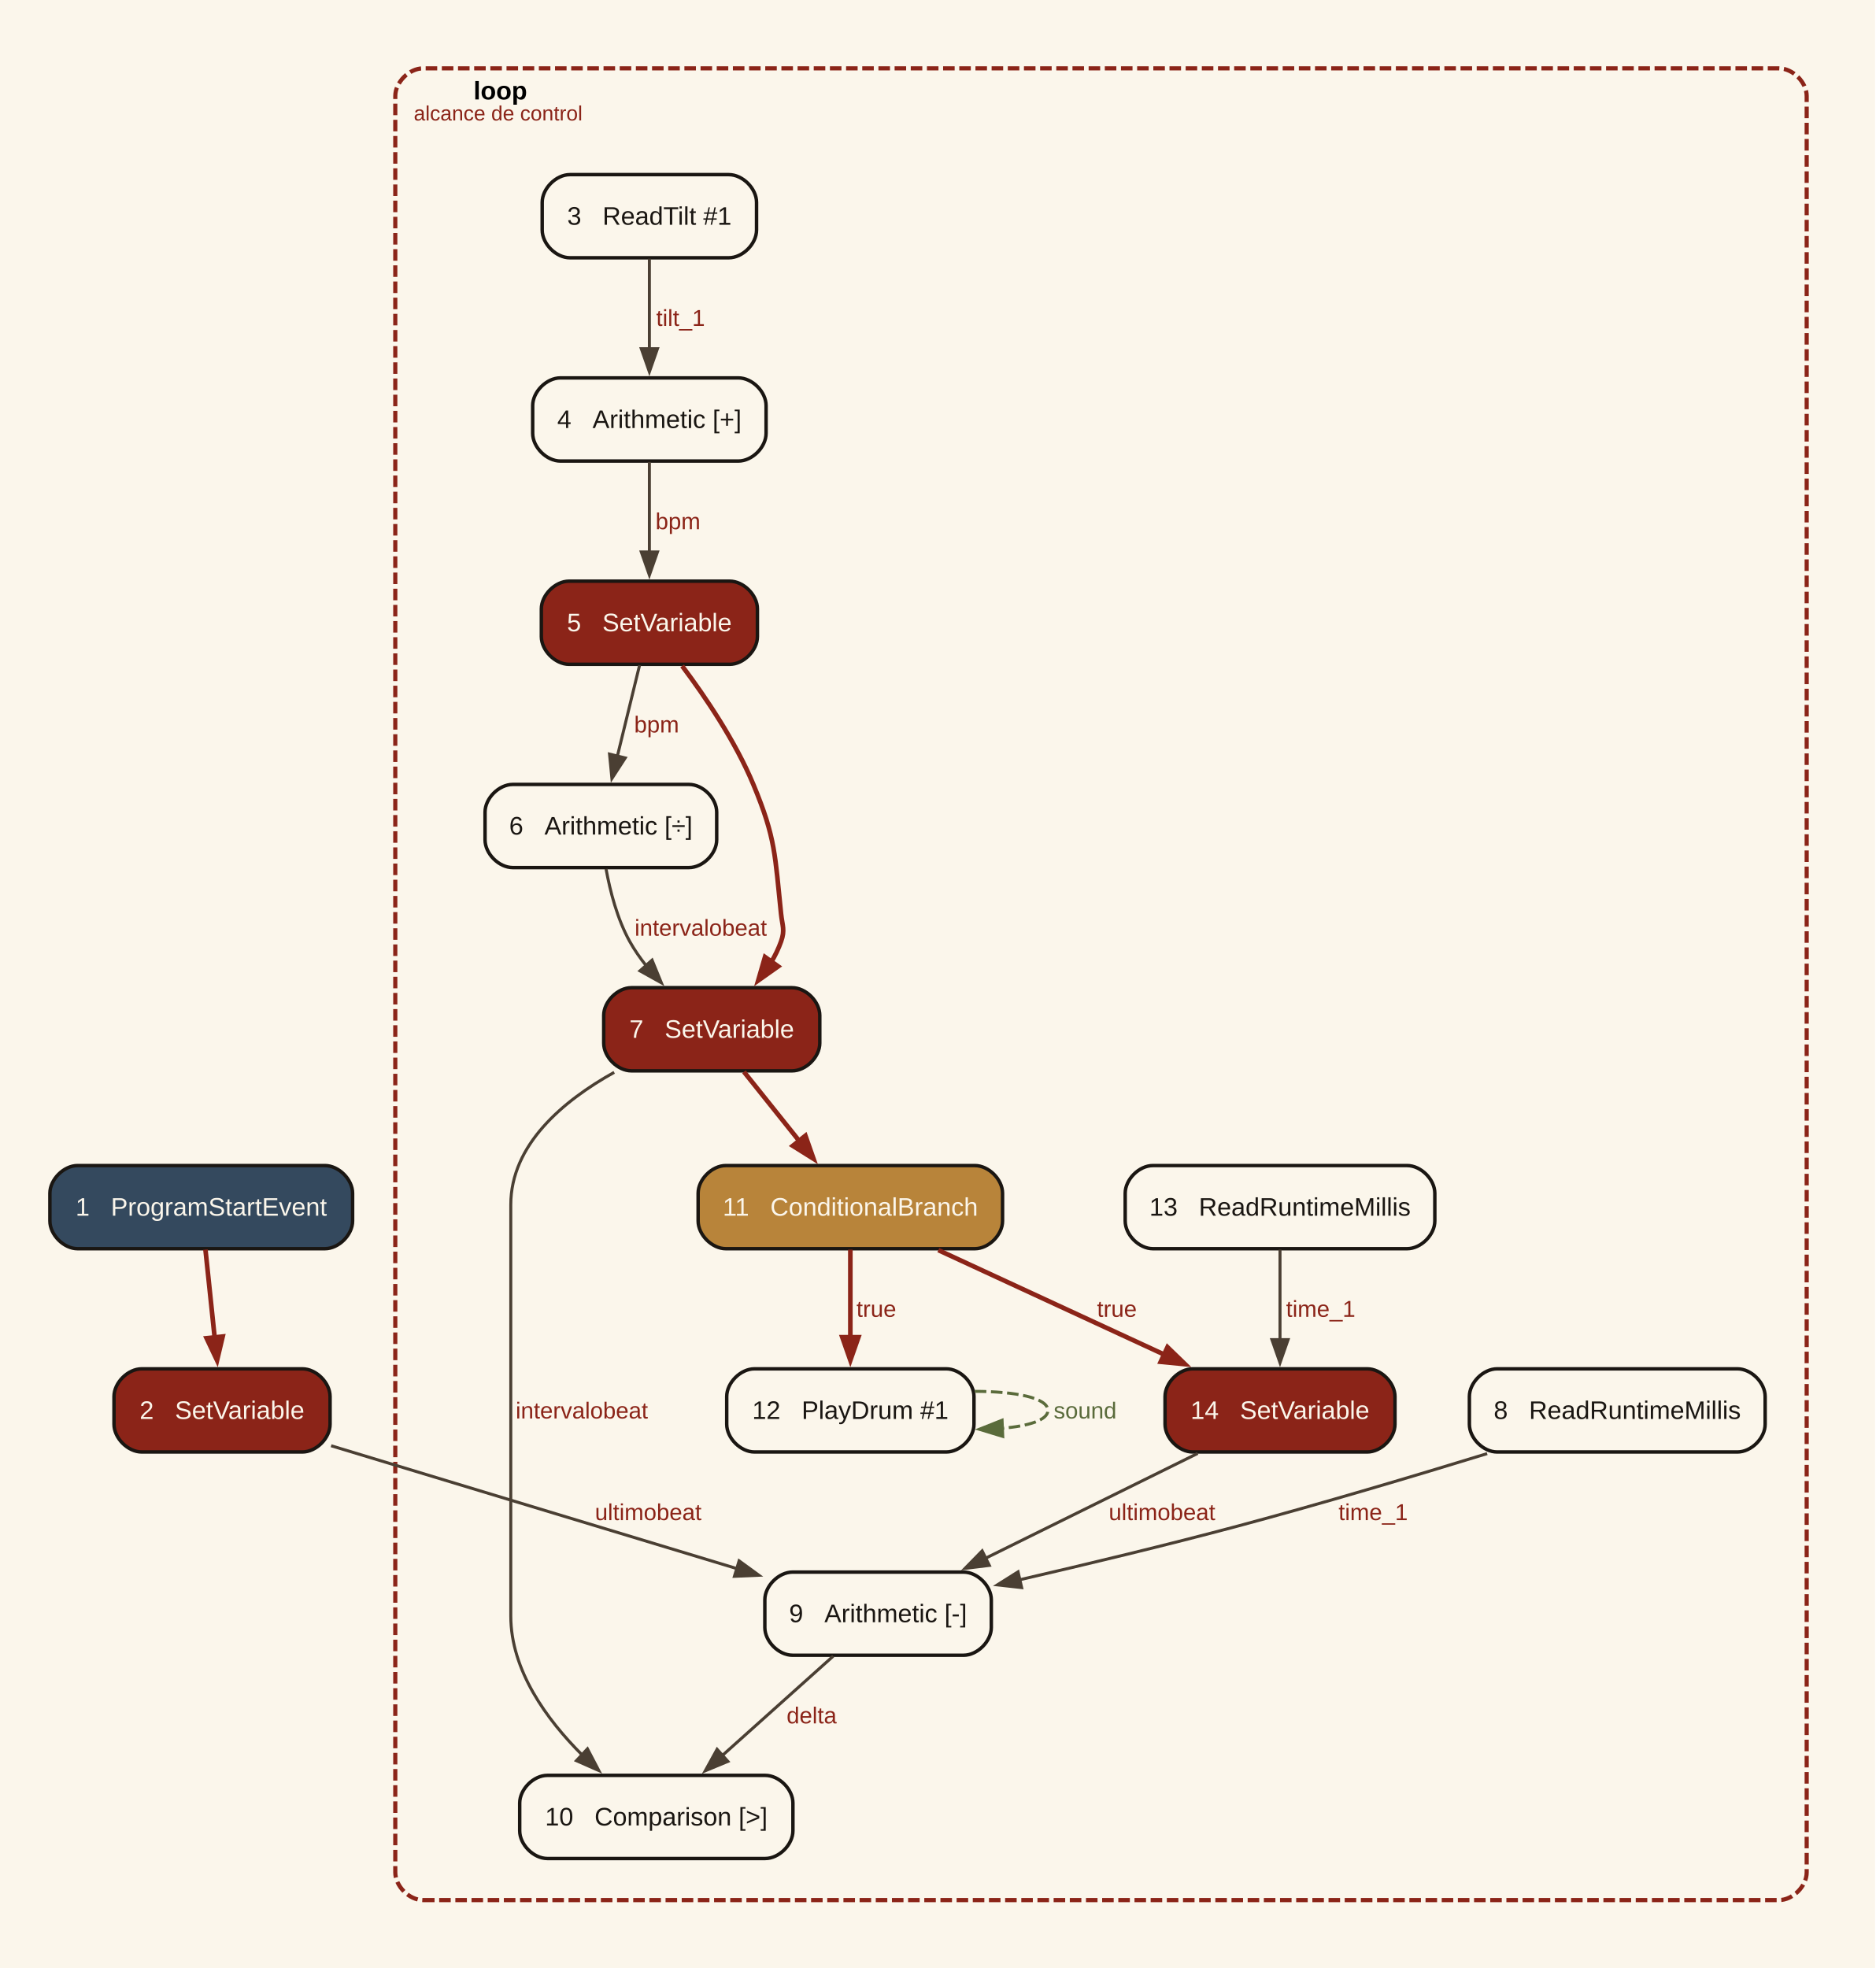
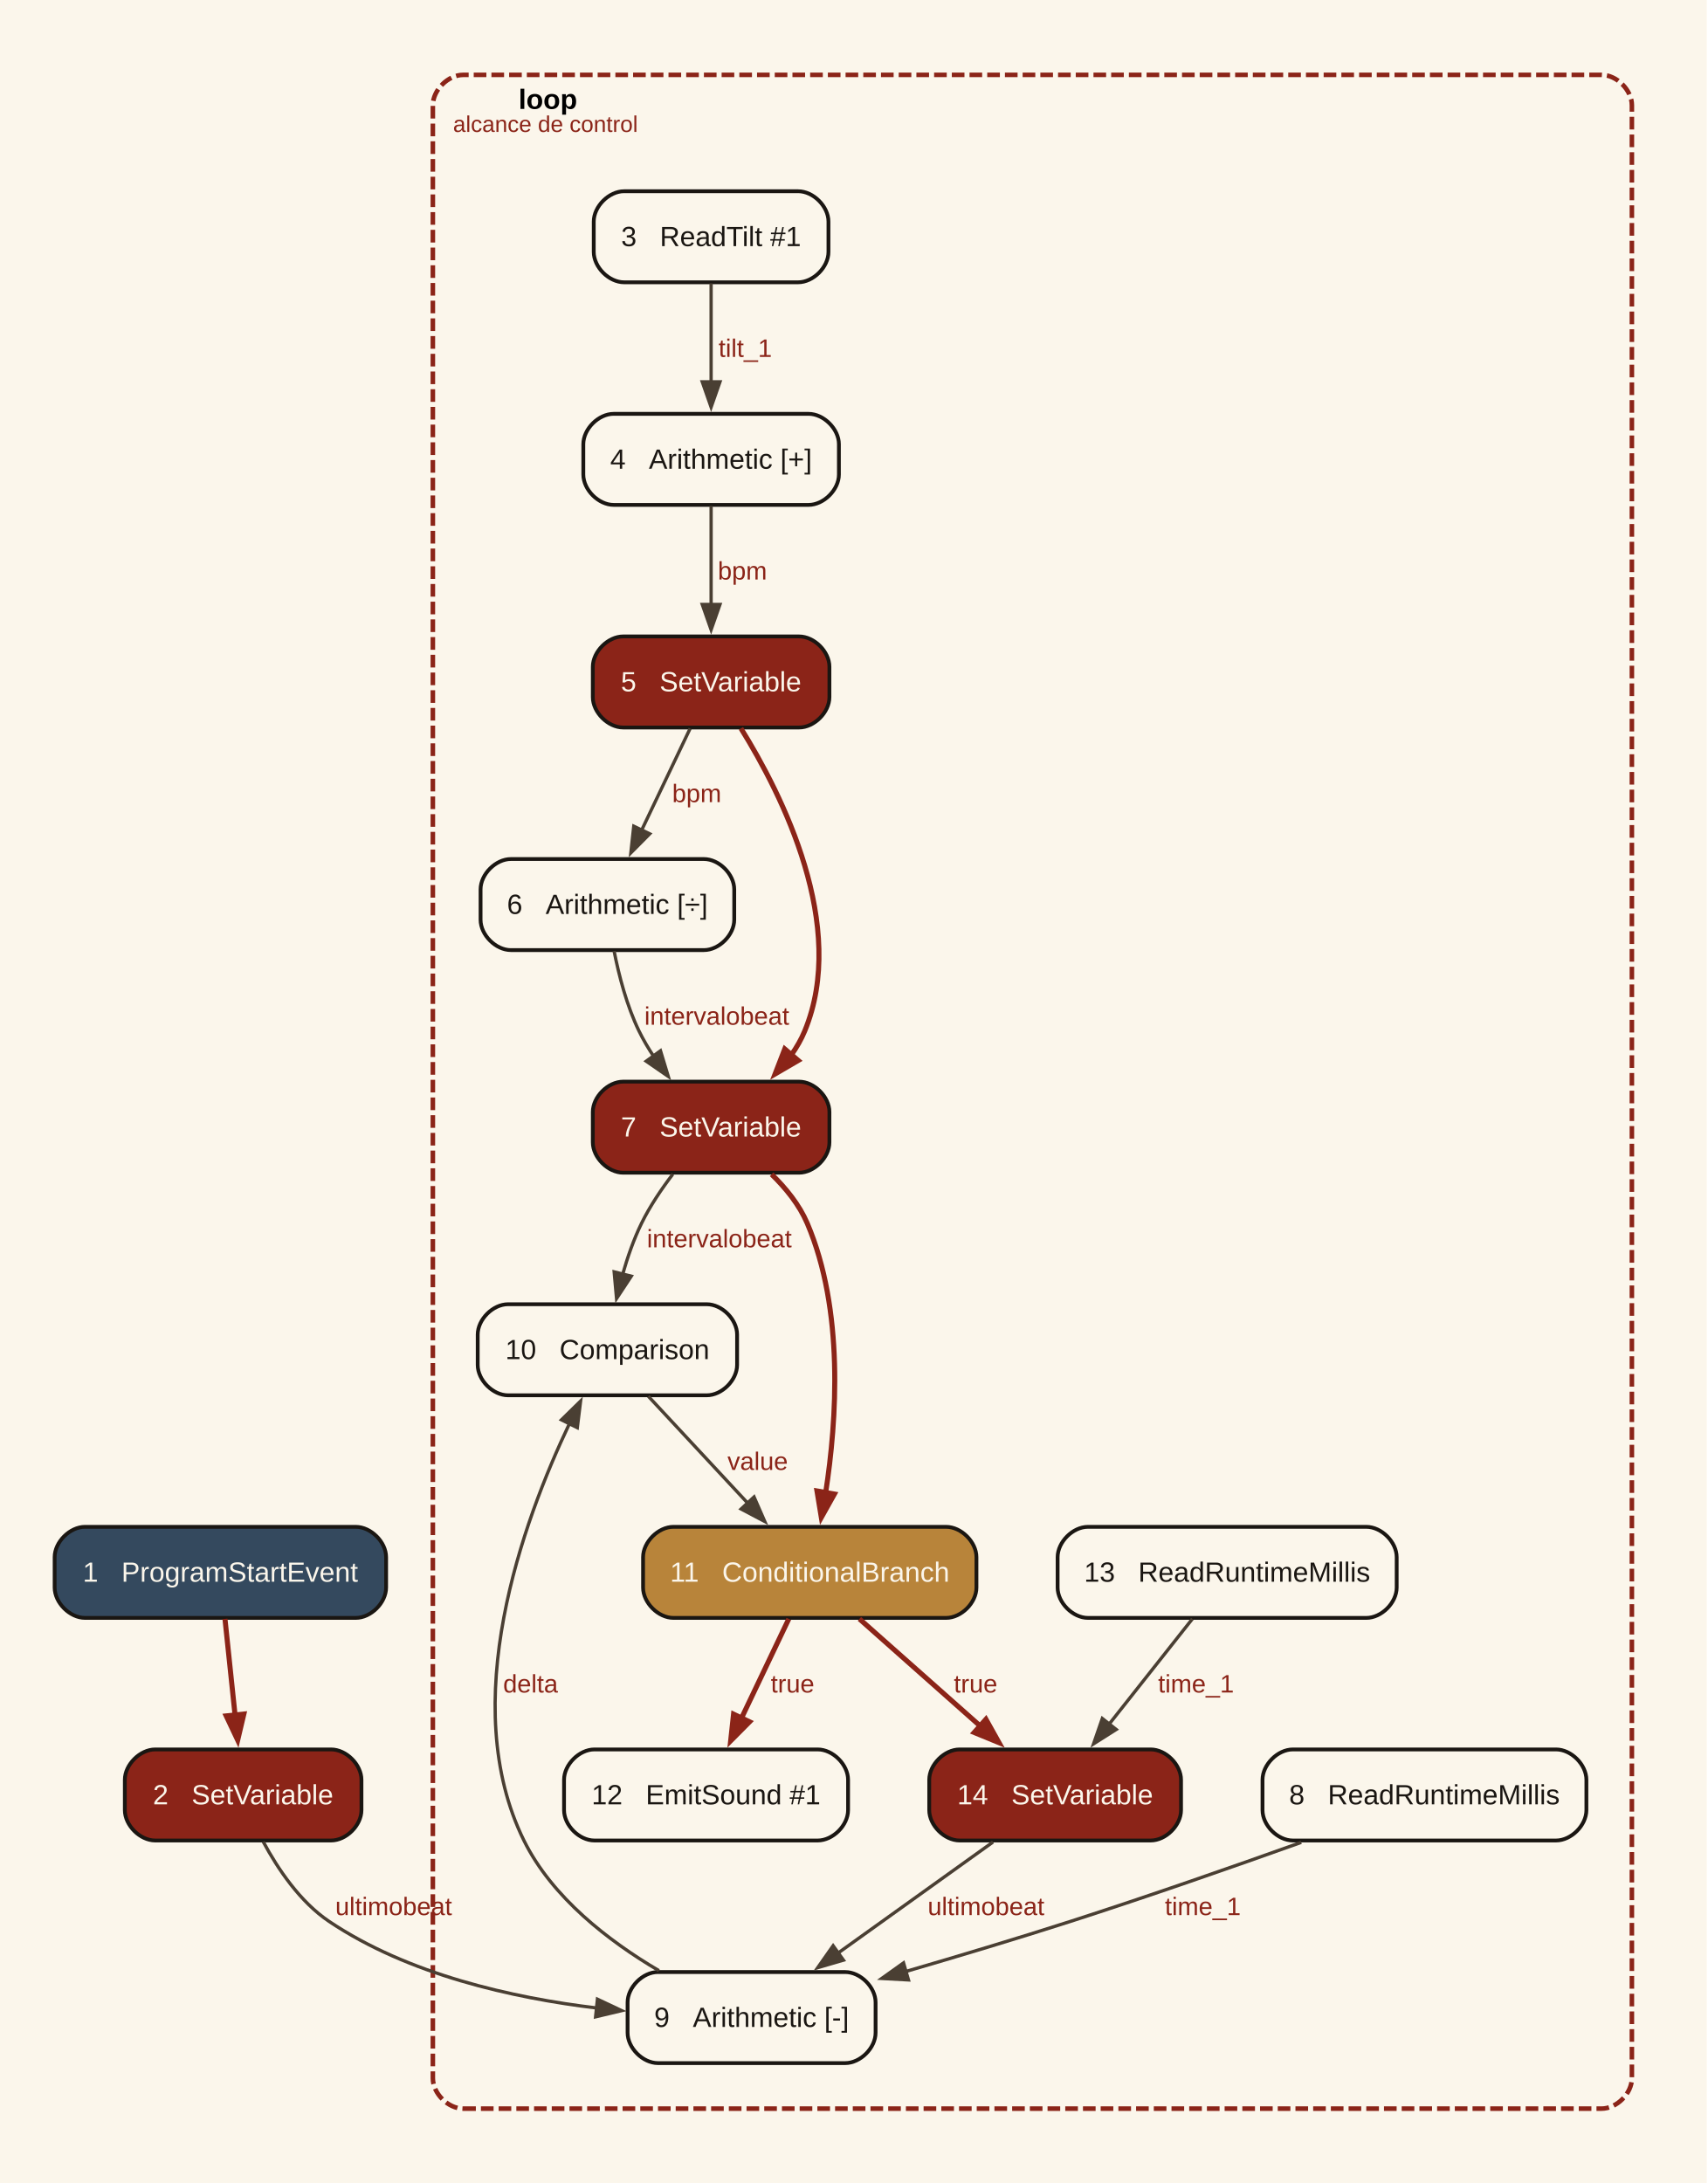
- <svg xmlns="http://www.w3.org/2000/svg" width="812pt" height="852pt" viewBox="0.00 0.00 812.00 852.00">
-   <g id="graph0" class="graph" transform="scale(1 1) rotate(0) translate(21.6 830.6)">
-     <polygon fill="#fbf6eb" stroke="none" points="-21.6,21.6 -21.6,-830.6 790.12,-830.6 790.12,21.6 -21.6,21.6" />
+ <svg xmlns="http://www.w3.org/2000/svg" width="675pt" height="863pt" viewBox="0.00 0.00 675.00 863.00">
+   <g id="graph0" class="graph" transform="scale(1 1) rotate(0) translate(21.6 841.6)">
+     <polygon fill="#fbf6eb" stroke="none" points="-21.6,21.6 -21.6,-841.6 653.12,-841.6 653.12,21.6 -21.6,21.6" />
    <g id="clust1" class="cluster">
-       <path fill="#fbf6eb" stroke="#8b2418" stroke-width="1.8" stroke-dasharray="5,2" d="M161.52,-8C161.52,-8 748.52,-8 748.52,-8 754.52,-8 760.52,-14 760.52,-20 760.52,-20 760.52,-789 760.52,-789 760.52,-795 754.52,-801 748.52,-801 748.52,-801 161.52,-801 161.52,-801 155.52,-801 149.52,-795 149.52,-789 149.52,-789 149.52,-20 149.52,-20 149.52,-14 155.52,-8 161.52,-8" />
-       <text xml:space="preserve" text-anchor="start" x="183.39" y="-787.55" font-family="Arial" font-weight="bold" font-size="11.00">loop</text>
-       <text xml:space="preserve" text-anchor="start" x="157.52" y="-778.45" font-family="Arial" font-size="9.00" fill="#8b2418">alcance de control</text>
+       <path fill="#fbf6eb" stroke="#8b2418" stroke-width="1.8" stroke-dasharray="5,2" d="M161.52,-8C161.52,-8 611.52,-8 611.52,-8 617.52,-8 623.52,-14 623.52,-20 623.52,-20 623.52,-800 623.52,-800 623.52,-806 617.52,-812 611.52,-812 611.52,-812 161.52,-812 161.52,-812 155.52,-812 149.52,-806 149.52,-800 149.52,-800 149.52,-20 149.52,-20 149.52,-14 155.52,-8 161.52,-8" />
+       <text xml:space="preserve" text-anchor="start" x="183.39" y="-798.55" font-family="Arial" font-weight="bold" font-size="11.00">loop</text>
+       <text xml:space="preserve" text-anchor="start" x="157.52" y="-789.45" font-family="Arial" font-size="9.00" fill="#8b2418">alcance de control</text>
    </g>
    <g id="node1" class="node">
-       <path fill="#34495e" stroke="#1a1612" stroke-width="1.5" d="M119.04,-326C119.04,-326 12,-326 12,-326 6,-326 0,-320 0,-314 0,-314 0,-302 0,-302 0,-296 6,-290 12,-290 12,-290 119.04,-290 119.04,-290 125.04,-290 131.04,-296 131.04,-302 131.04,-302 131.04,-314 131.04,-314 131.04,-320 125.04,-326 119.04,-326" />
-       <text xml:space="preserve" text-anchor="middle" x="65.52" y="-304.3" font-family="Arial" font-size="11.00" fill="#fbf6eb">1   ProgramStartEvent</text>
+       <path fill="#34495e" stroke="#1a1612" stroke-width="1.5" d="M119.04,-238C119.04,-238 12,-238 12,-238 6,-238 0,-232 0,-226 0,-226 0,-214 0,-214 0,-208 6,-202 12,-202 12,-202 119.04,-202 119.04,-202 125.04,-202 131.04,-208 131.04,-214 131.04,-214 131.04,-226 131.04,-226 131.04,-232 125.04,-238 119.04,-238" />
+       <text xml:space="preserve" text-anchor="middle" x="65.52" y="-216.3" font-family="Arial" font-size="11.00" fill="#fbf6eb">1   ProgramStartEvent</text>
    </g>
    <g id="node2" class="node">
-       <path fill="#8b2418" stroke="#1a1612" stroke-width="1.5" d="M109.29,-238C109.29,-238 39.75,-238 39.75,-238 33.75,-238 27.75,-232 27.75,-226 27.75,-226 27.75,-214 27.75,-214 27.75,-208 33.75,-202 39.75,-202 39.75,-202 109.29,-202 109.29,-202 115.29,-202 121.29,-208 121.29,-214 121.29,-214 121.29,-226 121.29,-226 121.29,-232 115.29,-238 109.29,-238" />
-       <text xml:space="preserve" text-anchor="middle" x="74.52" y="-216.3" font-family="Arial" font-size="11.00" fill="#fbf6eb">2   SetVariable</text>
+       <path fill="#8b2418" stroke="#1a1612" stroke-width="1.5" d="M109.29,-150C109.29,-150 39.75,-150 39.75,-150 33.75,-150 27.75,-144 27.75,-138 27.75,-138 27.75,-126 27.75,-126 27.75,-120 33.75,-114 39.75,-114 39.75,-114 109.29,-114 109.29,-114 115.29,-114 121.29,-120 121.29,-126 121.29,-126 121.29,-138 121.29,-138 121.29,-144 115.29,-150 109.29,-150" />
+       <text xml:space="preserve" text-anchor="middle" x="74.52" y="-128.3" font-family="Arial" font-size="11.00" fill="#fbf6eb">2   SetVariable</text>
    </g>
    <g id="edge1" class="edge">
-       <path fill="none" stroke="#8b2418" stroke-width="2" d="M67.34,-289.6C68.49,-278.6 70.01,-264.08 71.36,-251.24" />
-       <polygon fill="#8b2418" stroke="#8b2418" stroke-width="2" points="74.8,-251.99 72.36,-241.68 67.83,-251.26 74.8,-251.99" />
+       <path fill="none" stroke="#8b2418" stroke-width="2" d="M67.34,-201.6C68.49,-190.6 70.01,-176.08 71.36,-163.24" />
+       <polygon fill="#8b2418" stroke="#8b2418" stroke-width="2" points="74.8,-163.99 72.36,-153.68 67.83,-163.26 74.8,-163.99" />
    </g>
    <g id="node9" class="node">
-       <path fill="#fbf6eb" stroke="#1a1612" stroke-width="1.5" d="M395.54,-150C395.54,-150 321.5,-150 321.5,-150 315.5,-150 309.5,-144 309.5,-138 309.5,-138 309.5,-126 309.5,-126 309.5,-120 315.5,-114 321.5,-114 321.5,-114 395.54,-114 395.54,-114 401.54,-114 407.54,-120 407.54,-126 407.54,-126 407.54,-138 407.54,-138 407.54,-144 401.54,-150 395.54,-150" />
-       <text xml:space="preserve" text-anchor="middle" x="358.52" y="-128.3" font-family="Arial" font-size="11.00" fill="#1a1612">9   Arithmetic [-]</text>
+       <path fill="#fbf6eb" stroke="#1a1612" stroke-width="1.5" d="M312.54,-62C312.54,-62 238.5,-62 238.5,-62 232.5,-62 226.5,-56 226.5,-50 226.5,-50 226.5,-38 226.5,-38 226.5,-32 232.5,-26 238.5,-26 238.5,-26 312.54,-26 312.54,-26 318.54,-26 324.54,-32 324.54,-38 324.54,-38 324.54,-50 324.54,-50 324.54,-56 318.54,-62 312.54,-62" />
+       <text xml:space="preserve" text-anchor="middle" x="275.52" y="-40.3" font-family="Arial" font-size="11.00" fill="#1a1612">9   Arithmetic [-]</text>
    </g>
    <g id="edge2" class="edge">
-       <path fill="none" stroke="#4a3f33" stroke-width="1.3" d="M121.74,-204.7C169.93,-190.11 244.94,-167.39 297.59,-151.45" />
-       <polygon fill="#4a3f33" stroke="#4a3f33" stroke-width="1.3" points="298.36,-154.87 306.92,-148.63 296.33,-148.17 298.36,-154.87" />
-       <text xml:space="preserve" text-anchor="middle" x="259.02" y="-172.5" font-family="Arial" font-size="10.00" fill="#8b2418"> ultimobeat </text>
+       <path fill="none" stroke="#4a3f33" stroke-width="1.3" d="M82.48,-113.49C88.22,-102.8 97,-89.73 108.52,-82 139.73,-61.05 180.9,-51.77 214.56,-47.75" />
+       <polygon fill="#4a3f33" stroke="#4a3f33" stroke-width="1.3" points="214.58,-51.26 224.16,-46.74 213.85,-44.3 214.58,-51.26" />
+       <text xml:space="preserve" text-anchor="middle" x="134.02" y="-84.5" font-family="Arial" font-size="10.00" fill="#8b2418"> ultimobeat </text>
    </g>
    <g id="node3" class="node">
-       <path fill="#fbf6eb" stroke="#1a1612" stroke-width="1.5" d="M293.91,-755C293.91,-755 225.12,-755 225.12,-755 219.12,-755 213.12,-749 213.12,-743 213.12,-743 213.12,-731 213.12,-731 213.12,-725 219.12,-719 225.12,-719 225.12,-719 293.91,-719 293.91,-719 299.91,-719 305.91,-725 305.91,-731 305.91,-731 305.91,-743 305.91,-743 305.91,-749 299.91,-755 293.91,-755" />
-       <text xml:space="preserve" text-anchor="middle" x="259.52" y="-733.3" font-family="Arial" font-size="11.00" fill="#1a1612">3   ReadTilt #1</text>
+       <path fill="#fbf6eb" stroke="#1a1612" stroke-width="1.5" d="M293.91,-766C293.91,-766 225.12,-766 225.12,-766 219.12,-766 213.12,-760 213.12,-754 213.12,-754 213.12,-742 213.12,-742 213.12,-736 219.12,-730 225.12,-730 225.12,-730 293.91,-730 293.91,-730 299.91,-730 305.91,-736 305.91,-742 305.91,-742 305.91,-754 305.91,-754 305.91,-760 299.91,-766 293.91,-766" />
+       <text xml:space="preserve" text-anchor="middle" x="259.52" y="-744.3" font-family="Arial" font-size="11.00" fill="#1a1612">3   ReadTilt #1</text>
    </g>
    <g id="node4" class="node">
-       <path fill="#fbf6eb" stroke="#1a1612" stroke-width="1.5" d="M298.04,-667C298.04,-667 221,-667 221,-667 215,-667 209,-661 209,-655 209,-655 209,-643 209,-643 209,-637 215,-631 221,-631 221,-631 298.04,-631 298.04,-631 304.04,-631 310.04,-637 310.04,-643 310.04,-643 310.04,-655 310.04,-655 310.04,-661 304.04,-667 298.04,-667" />
-       <text xml:space="preserve" text-anchor="middle" x="259.52" y="-645.3" font-family="Arial" font-size="11.00" fill="#1a1612">4   Arithmetic [+]</text>
+       <path fill="#fbf6eb" stroke="#1a1612" stroke-width="1.5" d="M298.04,-678C298.04,-678 221,-678 221,-678 215,-678 209,-672 209,-666 209,-666 209,-654 209,-654 209,-648 215,-642 221,-642 221,-642 298.04,-642 298.04,-642 304.04,-642 310.04,-648 310.04,-654 310.04,-654 310.04,-666 310.04,-666 310.04,-672 304.04,-678 298.04,-678" />
+       <text xml:space="preserve" text-anchor="middle" x="259.52" y="-656.3" font-family="Arial" font-size="11.00" fill="#1a1612">4   Arithmetic [+]</text>
    </g>
    <g id="edge3" class="edge">
-       <path fill="none" stroke="#4a3f33" stroke-width="1.3" d="M259.52,-718.6C259.52,-707.36 259.52,-692.47 259.52,-679.43" />
-       <polygon fill="#4a3f33" stroke="#4a3f33" stroke-width="1.3" points="263.02,-679.64 259.52,-669.64 256.02,-679.64 263.02,-679.64" />
-       <text xml:space="preserve" text-anchor="middle" x="273.02" y="-689.5" font-family="Arial" font-size="10.00" fill="#8b2418"> tilt_1 </text>
+       <path fill="none" stroke="#4a3f33" stroke-width="1.3" d="M259.52,-729.6C259.52,-718.36 259.52,-703.47 259.52,-690.43" />
+       <polygon fill="#4a3f33" stroke="#4a3f33" stroke-width="1.3" points="263.02,-690.64 259.52,-680.64 256.02,-690.64 263.02,-690.64" />
+       <text xml:space="preserve" text-anchor="middle" x="273.02" y="-700.5" font-family="Arial" font-size="10.00" fill="#8b2418"> tilt_1 </text>
    </g>
    <g id="node5" class="node">
-       <path fill="#8b2418" stroke="#1a1612" stroke-width="1.5" d="M294.29,-579C294.29,-579 224.75,-579 224.75,-579 218.75,-579 212.75,-573 212.75,-567 212.75,-567 212.75,-555 212.75,-555 212.75,-549 218.75,-543 224.75,-543 224.75,-543 294.29,-543 294.29,-543 300.29,-543 306.29,-549 306.29,-555 306.29,-555 306.29,-567 306.29,-567 306.29,-573 300.29,-579 294.29,-579" />
-       <text xml:space="preserve" text-anchor="middle" x="259.52" y="-557.3" font-family="Arial" font-size="11.00" fill="#fbf6eb">5   SetVariable</text>
+       <path fill="#8b2418" stroke="#1a1612" stroke-width="1.5" d="M294.29,-590C294.29,-590 224.75,-590 224.75,-590 218.75,-590 212.75,-584 212.75,-578 212.75,-578 212.75,-566 212.75,-566 212.75,-560 218.75,-554 224.75,-554 224.75,-554 294.29,-554 294.29,-554 300.29,-554 306.29,-560 306.29,-566 306.29,-566 306.29,-578 306.29,-578 306.29,-584 300.29,-590 294.29,-590" />
+       <text xml:space="preserve" text-anchor="middle" x="259.52" y="-568.3" font-family="Arial" font-size="11.00" fill="#fbf6eb">5   SetVariable</text>
    </g>
    <g id="edge4" class="edge">
-       <path fill="none" stroke="#4a3f33" stroke-width="1.3" d="M259.52,-630.6C259.52,-619.36 259.52,-604.47 259.52,-591.43" />
-       <polygon fill="#4a3f33" stroke="#4a3f33" stroke-width="1.3" points="263.02,-591.64 259.52,-581.64 256.02,-591.64 263.02,-591.64" />
-       <text xml:space="preserve" text-anchor="middle" x="271.89" y="-601.5" font-family="Arial" font-size="10.00" fill="#8b2418"> bpm </text>
+       <path fill="none" stroke="#4a3f33" stroke-width="1.3" d="M259.52,-641.6C259.52,-630.36 259.52,-615.47 259.52,-602.43" />
+       <polygon fill="#4a3f33" stroke="#4a3f33" stroke-width="1.3" points="263.02,-602.64 259.52,-592.64 256.02,-602.64 263.02,-602.64" />
+       <text xml:space="preserve" text-anchor="middle" x="271.89" y="-612.5" font-family="Arial" font-size="10.00" fill="#8b2418"> bpm </text>
    </g>
    <g id="node6" class="node">
-       <path fill="#fbf6eb" stroke="#1a1612" stroke-width="1.5" d="M276.66,-491C276.66,-491 200.38,-491 200.38,-491 194.38,-491 188.38,-485 188.38,-479 188.38,-479 188.38,-467 188.38,-467 188.38,-461 194.38,-455 200.38,-455 200.38,-455 276.66,-455 276.66,-455 282.66,-455 288.66,-461 288.66,-467 288.66,-467 288.66,-479 288.66,-479 288.66,-485 282.66,-491 276.66,-491" />
-       <text xml:space="preserve" text-anchor="middle" x="238.52" y="-469.3" font-family="Arial" font-size="11.00" fill="#1a1612">6   Arithmetic [÷]</text>
+       <path fill="#fbf6eb" stroke="#1a1612" stroke-width="1.5" d="M256.66,-502C256.66,-502 180.38,-502 180.38,-502 174.38,-502 168.38,-496 168.38,-490 168.38,-490 168.38,-478 168.38,-478 168.38,-472 174.38,-466 180.38,-466 180.38,-466 256.66,-466 256.66,-466 262.66,-466 268.66,-472 268.66,-478 268.66,-478 268.66,-490 268.66,-490 268.66,-496 262.66,-502 256.66,-502" />
+       <text xml:space="preserve" text-anchor="middle" x="218.52" y="-480.3" font-family="Arial" font-size="11.00" fill="#1a1612">6   Arithmetic [÷]</text>
    </g>
    <g id="edge6" class="edge">
-       <path fill="none" stroke="#4a3f33" stroke-width="1.3" d="M255.27,-542.6C252.5,-531.25 248.81,-516.16 245.61,-503.02" />
-       <polygon fill="#4a3f33" stroke="#4a3f33" stroke-width="1.3" points="249.07,-502.47 243.3,-493.58 242.27,-504.13 249.07,-502.47" />
-       <text xml:space="preserve" text-anchor="middle" x="262.65" y="-513.5" font-family="Arial" font-size="10.00" fill="#8b2418"> bpm </text>
+       <path fill="none" stroke="#4a3f33" stroke-width="1.3" d="M251.22,-553.6C245.7,-542.02 238.33,-526.54 231.97,-513.22" />
+       <polygon fill="#4a3f33" stroke="#4a3f33" stroke-width="1.3" points="235.25,-511.97 227.79,-504.45 228.94,-514.98 235.25,-511.97" />
+       <text xml:space="preserve" text-anchor="middle" x="253.85" y="-524.5" font-family="Arial" font-size="10.00" fill="#8b2418"> bpm </text>
    </g>
    <g id="node7" class="node">
-       <path fill="#8b2418" stroke="#1a1612" stroke-width="1.5" d="M321.29,-403C321.29,-403 251.75,-403 251.75,-403 245.75,-403 239.75,-397 239.75,-391 239.75,-391 239.75,-379 239.75,-379 239.75,-373 245.75,-367 251.75,-367 251.75,-367 321.29,-367 321.29,-367 327.29,-367 333.29,-373 333.29,-379 333.29,-379 333.29,-391 333.29,-391 333.29,-397 327.29,-403 321.29,-403" />
-       <text xml:space="preserve" text-anchor="middle" x="286.52" y="-381.3" font-family="Arial" font-size="11.00" fill="#fbf6eb">7   SetVariable</text>
+       <path fill="#8b2418" stroke="#1a1612" stroke-width="1.5" d="M294.29,-414C294.29,-414 224.75,-414 224.75,-414 218.75,-414 212.75,-408 212.75,-402 212.75,-402 212.75,-390 212.75,-390 212.75,-384 218.75,-378 224.75,-378 224.75,-378 294.29,-378 294.29,-378 300.29,-378 306.29,-384 306.29,-390 306.29,-390 306.29,-402 306.29,-402 306.29,-408 300.29,-414 294.29,-414" />
+       <text xml:space="preserve" text-anchor="middle" x="259.52" y="-392.3" font-family="Arial" font-size="11.00" fill="#fbf6eb">7   SetVariable</text>
    </g>
    <g id="edge5" class="edge">
-       <path fill="none" stroke="#8b2418" stroke-width="2" d="M273.7,-542.29C283.72,-528.93 296.71,-509.75 304.52,-491 314.3,-467.5 313.84,-460.31 316.52,-435 317.08,-429.7 318.3,-428.03 316.52,-423 315.43,-419.93 313.97,-416.93 312.27,-414.05" />
-       <polygon fill="#8b2418" stroke="#8b2418" stroke-width="2" points="315.27,-412.23 306.62,-406.11 309.57,-416.29 315.27,-412.23" />
+       <path fill="none" stroke="#8b2418" stroke-width="2" d="M271.31,-553.66C287.74,-527.19 313.68,-475.43 296.52,-434 295.17,-430.73 293.37,-427.6 291.29,-424.64" />
+       <polygon fill="#8b2418" stroke="#8b2418" stroke-width="2" points="293.96,-422.37 284.81,-417.03 288.63,-426.91 293.96,-422.37" />
    </g>
    <g id="edge7" class="edge">
-       <path fill="none" stroke="#4a3f33" stroke-width="1.3" d="M240.76,-454.41C242.53,-444.69 245.65,-432.67 251.02,-423 253.03,-419.39 255.47,-415.87 258.13,-412.53" />
-       <polygon fill="#4a3f33" stroke="#4a3f33" stroke-width="1.3" points="260.68,-414.94 264.7,-405.13 255.44,-410.29 260.68,-414.94" />
-       <text xml:space="preserve" text-anchor="middle" x="281.77" y="-425.5" font-family="Arial" font-size="10.00" fill="#8b2418"> intervalobeat </text>
+       <path fill="none" stroke="#4a3f33" stroke-width="1.3" d="M221.17,-465.62C223.07,-455.97 226.18,-443.95 231.02,-434 232.69,-430.57 234.7,-427.16 236.88,-423.87" />
+       <polygon fill="#4a3f33" stroke="#4a3f33" stroke-width="1.3" points="239.51,-426.2 242.58,-416.06 233.86,-422.08 239.51,-426.2" />
+       <text xml:space="preserve" text-anchor="middle" x="261.77" y="-436.5" font-family="Arial" font-size="10.00" fill="#8b2418"> intervalobeat </text>
    </g>
    <g id="node10" class="node">
-       <path fill="#fbf6eb" stroke="#1a1612" stroke-width="1.5" d="M309.66,-62C309.66,-62 215.38,-62 215.38,-62 209.38,-62 203.38,-56 203.38,-50 203.38,-50 203.38,-38 203.38,-38 203.38,-32 209.38,-26 215.38,-26 215.38,-26 309.66,-26 309.66,-26 315.66,-26 321.66,-32 321.66,-38 321.66,-38 321.66,-50 321.66,-50 321.66,-56 315.66,-62 309.66,-62" />
-       <text xml:space="preserve" text-anchor="middle" x="262.52" y="-40.3" font-family="Arial" font-size="11.00" fill="#1a1612">10   Comparison [&gt;]</text>
+       <path fill="#fbf6eb" stroke="#1a1612" stroke-width="1.5" d="M257.79,-326C257.79,-326 179.25,-326 179.25,-326 173.25,-326 167.25,-320 167.25,-314 167.25,-314 167.25,-302 167.25,-302 167.25,-296 173.25,-290 179.25,-290 179.25,-290 257.79,-290 257.79,-290 263.79,-290 269.79,-296 269.79,-302 269.79,-302 269.79,-314 269.79,-314 269.79,-320 263.79,-326 257.79,-326" />
+       <text xml:space="preserve" text-anchor="middle" x="218.52" y="-304.3" font-family="Arial" font-size="11.00" fill="#1a1612">10   Comparison</text>
    </g>
    <g id="edge9" class="edge">
-       <path fill="none" stroke="#4a3f33" stroke-width="1.3" d="M244.29,-366.36C222.13,-354.01 199.52,-335.02 199.52,-309 199.52,-309 199.52,-309 199.52,-131 199.52,-107.58 214.92,-86.29 230.49,-70.76" />
-       <polygon fill="#4a3f33" stroke="#4a3f33" stroke-width="1.3" points="232.71,-73.47 237.62,-64.09 227.93,-68.36 232.71,-73.47" />
-       <text xml:space="preserve" text-anchor="middle" x="230.27" y="-216.5" font-family="Arial" font-size="10.00" fill="#8b2418"> intervalobeat </text>
+       <path fill="none" stroke="#4a3f33" stroke-width="1.3" d="M244.38,-377.42C239.9,-371.55 235.32,-364.76 232.02,-358 228.93,-351.68 226.46,-344.54 224.52,-337.71" />
+       <polygon fill="#4a3f33" stroke="#4a3f33" stroke-width="1.3" points="227.97,-337.09 222.14,-328.25 221.19,-338.8 227.97,-337.09" />
+       <text xml:space="preserve" text-anchor="middle" x="262.77" y="-348.5" font-family="Arial" font-size="10.00" fill="#8b2418"> intervalobeat </text>
    </g>
    <g id="node11" class="node">
-       <path fill="#b8843a" stroke="#1a1612" stroke-width="1.5" d="M400.41,-326C400.41,-326 292.62,-326 292.62,-326 286.62,-326 280.62,-320 280.62,-314 280.62,-314 280.62,-302 280.62,-302 280.62,-296 286.62,-290 292.62,-290 292.62,-290 400.41,-290 400.41,-290 406.41,-290 412.41,-296 412.41,-302 412.41,-302 412.41,-314 412.41,-314 412.41,-320 406.41,-326 400.41,-326" />
-       <text xml:space="preserve" text-anchor="middle" x="346.52" y="-304.3" font-family="Arial" font-size="11.00" fill="#fbf6eb">11   ConditionalBranch</text>
+       <path fill="#b8843a" stroke="#1a1612" stroke-width="1.5" d="M352.41,-238C352.41,-238 244.62,-238 244.62,-238 238.62,-238 232.62,-232 232.62,-226 232.62,-226 232.62,-214 232.62,-214 232.62,-208 238.62,-202 244.62,-202 244.62,-202 352.41,-202 352.41,-202 358.41,-202 364.41,-208 364.41,-214 364.41,-214 364.41,-226 364.41,-226 364.41,-232 358.41,-238 352.41,-238" />
+       <text xml:space="preserve" text-anchor="middle" x="298.52" y="-216.3" font-family="Arial" font-size="11.00" fill="#fbf6eb">11   ConditionalBranch</text>
    </g>
    <g id="edge8" class="edge">
-       <path fill="none" stroke="#8b2418" stroke-width="2" d="M300.44,-366.6C307.58,-357.68 316.45,-346.59 324.49,-336.53" />
-       <polygon fill="#8b2418" stroke="#8b2418" stroke-width="2" points="327.07,-338.92 330.58,-328.92 321.6,-334.55 327.07,-338.92" />
+       <path fill="none" stroke="#8b2418" stroke-width="2" d="M283.43,-377.36C289.11,-371.85 294.41,-365.28 297.52,-358 312.11,-323.78 309.25,-280.23 304.81,-251.53" />
+       <polygon fill="#8b2418" stroke="#8b2418" stroke-width="2" points="308.26,-250.97 303.09,-241.72 301.37,-252.18 308.26,-250.97" />
    </g>
    <g id="node8" class="node">
-       <path fill="#fbf6eb" stroke="#1a1612" stroke-width="1.5" d="M730.54,-238C730.54,-238 626.5,-238 626.5,-238 620.5,-238 614.5,-232 614.5,-226 614.5,-226 614.5,-214 614.5,-214 614.5,-208 620.5,-202 626.5,-202 626.5,-202 730.54,-202 730.54,-202 736.54,-202 742.54,-208 742.54,-214 742.54,-214 742.54,-226 742.54,-226 742.54,-232 736.54,-238 730.54,-238" />
-       <text xml:space="preserve" text-anchor="middle" x="678.52" y="-216.3" font-family="Arial" font-size="11.00" fill="#1a1612">8   ReadRuntimeMillis</text>
+       <path fill="#fbf6eb" stroke="#1a1612" stroke-width="1.5" d="M593.54,-150C593.54,-150 489.5,-150 489.5,-150 483.5,-150 477.5,-144 477.5,-138 477.5,-138 477.5,-126 477.5,-126 477.5,-120 483.5,-114 489.5,-114 489.5,-114 593.54,-114 593.54,-114 599.54,-114 605.54,-120 605.54,-126 605.54,-126 605.54,-138 605.54,-138 605.54,-144 599.54,-150 593.54,-150" />
+       <text xml:space="preserve" text-anchor="middle" x="541.52" y="-128.3" font-family="Arial" font-size="11.00" fill="#1a1612">8   ReadRuntimeMillis</text>
    </g>
    <g id="edge10" class="edge">
-       <path fill="none" stroke="#4a3f33" stroke-width="1.3" d="M622.2,-201.3C590.66,-191.61 550.54,-179.65 514.52,-170 483.44,-161.68 448.63,-153.33 419.79,-146.67" />
-       <polygon fill="#4a3f33" stroke="#4a3f33" stroke-width="1.3" points="420.68,-143.29 410.15,-144.46 419.12,-150.11 420.68,-143.29" />
-       <text xml:space="preserve" text-anchor="middle" x="572.85" y="-172.5" font-family="Arial" font-size="10.00" fill="#8b2418"> time_1 </text>
+       <path fill="none" stroke="#4a3f33" stroke-width="1.3" d="M492.81,-113.26C465.99,-103.67 432.04,-91.82 401.52,-82 380.37,-75.2 357.06,-68.21 336.31,-62.17" />
+       <polygon fill="#4a3f33" stroke="#4a3f33" stroke-width="1.3" points="337.54,-58.88 326.96,-59.46 335.59,-65.61 337.54,-58.88" />
+       <text xml:space="preserve" text-anchor="middle" x="453.91" y="-84.5" font-family="Arial" font-size="10.00" fill="#8b2418"> time_1 </text>
    </g>
    <g id="edge11" class="edge">
-       <path fill="none" stroke="#4a3f33" stroke-width="1.3" d="M339.09,-113.6C325.26,-101.21 306.45,-84.36 290.94,-70.46" />
-       <polygon fill="#4a3f33" stroke="#4a3f33" stroke-width="1.3" points="293.5,-68.05 283.71,-63.99 288.83,-73.27 293.5,-68.05" />
-       <text xml:space="preserve" text-anchor="middle" x="329.77" y="-84.5" font-family="Arial" font-size="10.00" fill="#8b2418"> delta </text>
+       <path fill="none" stroke="#4a3f33" stroke-width="1.3" d="M238.88,-62.55C219.17,-74.15 196.67,-91.4 185.52,-114 158.82,-168.1 185.01,-239.95 203.58,-278.94" />
+       <polygon fill="#4a3f33" stroke="#4a3f33" stroke-width="1.3" points="200.35,-280.3 207.92,-287.71 206.62,-277.2 200.35,-280.3" />
+       <text xml:space="preserve" text-anchor="middle" x="188.14" y="-172.5" font-family="Arial" font-size="10.00" fill="#8b2418"> delta </text>
+     </g>
+     <g id="edge12" class="edge">
+       <path fill="none" stroke="#4a3f33" stroke-width="1.3" d="M234.71,-289.6C246.02,-277.44 261.32,-260.99 274.11,-247.24" />
+       <polygon fill="#4a3f33" stroke="#4a3f33" stroke-width="1.3" points="276.49,-249.82 280.74,-240.11 271.37,-245.05 276.49,-249.82" />
+       <text xml:space="preserve" text-anchor="middle" x="277.93" y="-260.5" font-family="Arial" font-size="10.00" fill="#8b2418"> value </text>
    </g>
    <g id="node12" class="node">
-       <path fill="#fbf6eb" stroke="#1a1612" stroke-width="1.5" d="M388.04,-238C388.04,-238 305,-238 305,-238 299,-238 293,-232 293,-226 293,-226 293,-214 293,-214 293,-208 299,-202 305,-202 305,-202 388.04,-202 388.04,-202 394.04,-202 400.04,-208 400.04,-214 400.04,-214 400.04,-226 400.04,-226 400.04,-232 394.04,-238 388.04,-238" />
-       <text xml:space="preserve" text-anchor="middle" x="346.52" y="-216.3" font-family="Arial" font-size="11.00" fill="#1a1612">12   PlayDrum #1</text>
+       <path fill="#fbf6eb" stroke="#1a1612" stroke-width="1.5" d="M301.66,-150C301.66,-150 213.38,-150 213.38,-150 207.38,-150 201.38,-144 201.38,-138 201.38,-138 201.38,-126 201.38,-126 201.38,-120 207.38,-114 213.38,-114 213.38,-114 301.66,-114 301.66,-114 307.66,-114 313.66,-120 313.66,-126 313.66,-126 313.66,-138 313.66,-138 313.66,-144 307.66,-150 301.66,-150" />
+       <text xml:space="preserve" text-anchor="middle" x="257.52" y="-128.3" font-family="Arial" font-size="11.00" fill="#1a1612">12   EmitSound #1</text>
    </g>
-     <g id="edge12" class="edge">
-       <path fill="none" stroke="#8b2418" stroke-width="2" d="M346.52,-289.6C346.52,-278.71 346.52,-264.39 346.52,-251.64" />
-       <polygon fill="#8b2418" stroke="#8b2418" stroke-width="2" points="350.02,-251.7 346.52,-241.7 343.02,-251.7 350.02,-251.7" />
-       <text xml:space="preserve" text-anchor="middle" x="357.77" y="-260.5" font-family="Arial" font-size="10.00" fill="#8b2418"> true </text>
+     <g id="edge13" class="edge">
+       <path fill="none" stroke="#8b2418" stroke-width="2" d="M290.22,-201.6C284.87,-190.36 277.77,-175.47 271.55,-162.43" />
+       <polygon fill="#8b2418" stroke="#8b2418" stroke-width="2" points="274.71,-160.93 267.25,-153.41 268.39,-163.94 274.71,-160.93" />
+       <text xml:space="preserve" text-anchor="middle" x="291.72" y="-172.5" font-family="Arial" font-size="10.00" fill="#8b2418"> true </text>
    </g>
    <g id="node14" class="node">
-       <path fill="#8b2418" stroke="#1a1612" stroke-width="1.5" d="M570.29,-238C570.29,-238 494.75,-238 494.75,-238 488.75,-238 482.75,-232 482.75,-226 482.75,-226 482.75,-214 482.75,-214 482.75,-208 488.75,-202 494.75,-202 494.75,-202 570.29,-202 570.29,-202 576.29,-202 582.29,-208 582.29,-214 582.29,-214 582.29,-226 582.29,-226 582.29,-232 576.29,-238 570.29,-238" />
-       <text xml:space="preserve" text-anchor="middle" x="532.52" y="-216.3" font-family="Arial" font-size="11.00" fill="#fbf6eb">14   SetVariable</text>
-     </g>
-     <g id="edge13" class="edge">
-       <path fill="none" stroke="#8b2418" stroke-width="2" d="M384.61,-289.39C412.85,-276.33 451.62,-258.41 482.38,-244.18" />
-       <polygon fill="#8b2418" stroke="#8b2418" stroke-width="2" points="483.81,-247.38 491.42,-240.01 480.87,-241.03 483.81,-247.38" />
-       <text xml:space="preserve" text-anchor="middle" x="461.91" y="-260.5" font-family="Arial" font-size="10.00" fill="#8b2418"> true </text>
+       <path fill="#8b2418" stroke="#1a1612" stroke-width="1.5" d="M433.29,-150C433.29,-150 357.75,-150 357.75,-150 351.75,-150 345.75,-144 345.75,-138 345.75,-138 345.75,-126 345.75,-126 345.75,-120 351.75,-114 357.75,-114 357.75,-114 433.29,-114 433.29,-114 439.29,-114 445.29,-120 445.29,-126 445.29,-126 445.29,-138 445.29,-138 445.29,-144 439.29,-150 433.29,-150" />
+       <text xml:space="preserve" text-anchor="middle" x="395.52" y="-128.3" font-family="Arial" font-size="11.00" fill="#fbf6eb">14   SetVariable</text>
    </g>
    <g id="edge14" class="edge">
-       <path fill="none" stroke="#5a6b3b" stroke-width="1.3" stroke-dasharray="5,2" d="M400.39,-228.25C418.01,-228.21 432.04,-225.46 432.04,-220 432.04,-215.82 423.81,-213.23 412.05,-212.23" />
-       <polygon fill="#5a6b3b" stroke="#5a6b3b" stroke-width="1.3" points="412.49,-208.74 402.35,-211.83 412.2,-215.74 412.49,-208.74" />
-       <text xml:space="preserve" text-anchor="middle" x="448.16" y="-216.5" font-family="Arial" font-size="10.00" fill="#5a6b3b"> sound </text>
+       <path fill="none" stroke="#8b2418" stroke-width="2" d="M318.15,-201.6C331.86,-189.44 350.42,-172.99 365.92,-159.24" />
+       <polygon fill="#8b2418" stroke="#8b2418" stroke-width="2" points="368.16,-161.93 373.32,-152.68 363.52,-156.7 368.16,-161.93" />
+       <text xml:space="preserve" text-anchor="middle" x="364.08" y="-172.5" font-family="Arial" font-size="10.00" fill="#8b2418"> true </text>
    </g>
    <g id="node13" class="node">
-       <path fill="#fbf6eb" stroke="#1a1612" stroke-width="1.5" d="M587.54,-326C587.54,-326 477.5,-326 477.5,-326 471.5,-326 465.5,-320 465.5,-314 465.5,-314 465.5,-302 465.5,-302 465.5,-296 471.5,-290 477.5,-290 477.5,-290 587.54,-290 587.54,-290 593.54,-290 599.54,-296 599.54,-302 599.54,-302 599.54,-314 599.54,-314 599.54,-320 593.54,-326 587.54,-326" />
-       <text xml:space="preserve" text-anchor="middle" x="532.52" y="-304.3" font-family="Arial" font-size="11.00" fill="#1a1612">13   ReadRuntimeMillis</text>
+       <path fill="#fbf6eb" stroke="#1a1612" stroke-width="1.5" d="M518.54,-238C518.54,-238 408.5,-238 408.5,-238 402.5,-238 396.5,-232 396.5,-226 396.5,-226 396.5,-214 396.5,-214 396.5,-208 402.5,-202 408.5,-202 408.5,-202 518.54,-202 518.54,-202 524.54,-202 530.54,-208 530.54,-214 530.54,-214 530.54,-226 530.54,-226 530.54,-232 524.54,-238 518.54,-238" />
+       <text xml:space="preserve" text-anchor="middle" x="463.52" y="-216.3" font-family="Arial" font-size="11.00" fill="#1a1612">13   ReadRuntimeMillis</text>
    </g>
    <g id="edge15" class="edge">
-       <path fill="none" stroke="#4a3f33" stroke-width="1.3" d="M532.52,-289.6C532.52,-278.36 532.52,-263.47 532.52,-250.43" />
-       <polygon fill="#4a3f33" stroke="#4a3f33" stroke-width="1.3" points="536.02,-250.64 532.52,-240.64 529.02,-250.64 536.02,-250.64" />
-       <text xml:space="preserve" text-anchor="middle" x="550.14" y="-260.5" font-family="Arial" font-size="10.00" fill="#8b2418"> time_1 </text>
+       <path fill="none" stroke="#4a3f33" stroke-width="1.3" d="M449.76,-201.6C440.33,-189.67 427.63,-173.61 416.89,-160.03" />
+       <polygon fill="#4a3f33" stroke="#4a3f33" stroke-width="1.3" points="419.66,-157.89 410.71,-152.22 414.17,-162.23 419.66,-157.89" />
+       <text xml:space="preserve" text-anchor="middle" x="451.22" y="-172.5" font-family="Arial" font-size="10.00" fill="#8b2418"> time_1 </text>
    </g>
    <g id="edge16" class="edge">
-       <path fill="none" stroke="#4a3f33" stroke-width="1.3" d="M496.89,-201.39C470.35,-188.27 433.88,-170.25 405.04,-155.99" />
-       <polygon fill="#4a3f33" stroke="#4a3f33" stroke-width="1.3" points="406.68,-152.9 396.17,-151.61 403.58,-159.18 406.68,-152.9" />
-       <text xml:space="preserve" text-anchor="middle" x="481.44" y="-172.5" font-family="Arial" font-size="10.00" fill="#8b2418"> ultimobeat </text>
+       <path fill="none" stroke="#4a3f33" stroke-width="1.3" d="M370.95,-113.39C353.23,-100.69 329.1,-83.4 309.53,-69.38" />
+       <polygon fill="#4a3f33" stroke="#4a3f33" stroke-width="1.3" points="311.83,-66.71 301.66,-63.73 307.75,-72.4 311.83,-66.71" />
+       <text xml:space="preserve" text-anchor="middle" x="368.2" y="-84.5" font-family="Arial" font-size="10.00" fill="#8b2418"> ultimobeat </text>
    </g>
  </g>
</svg>
